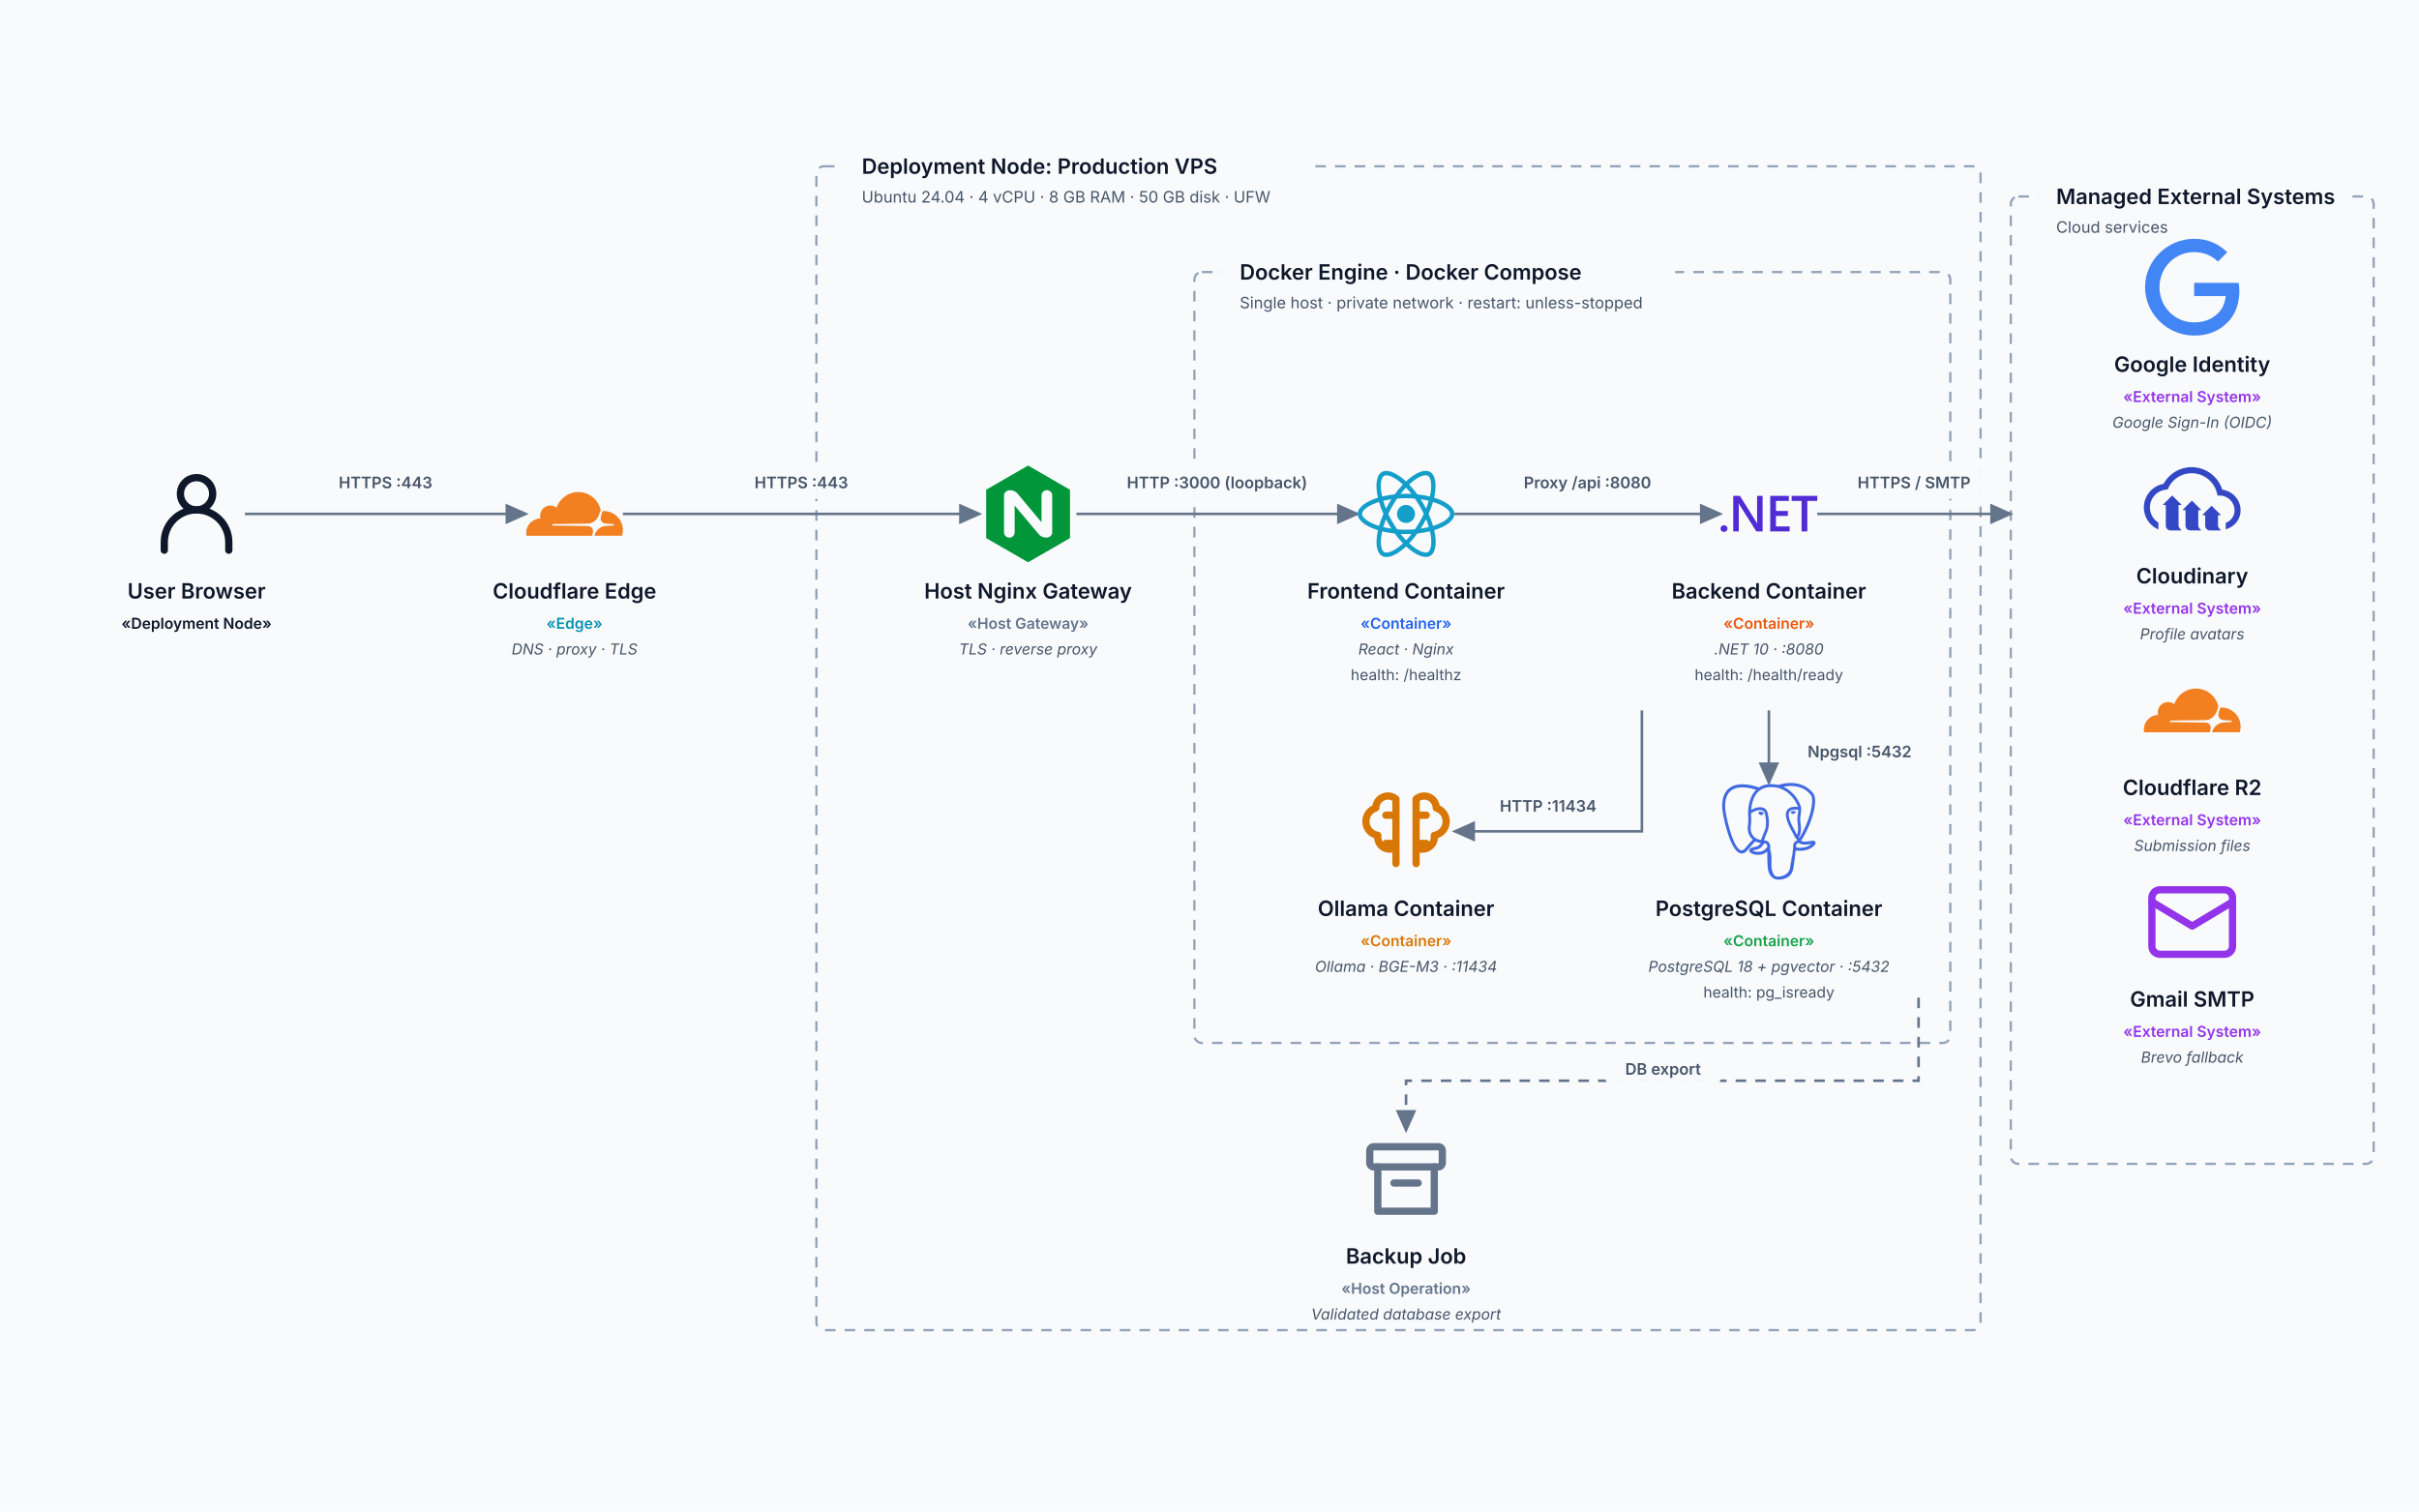
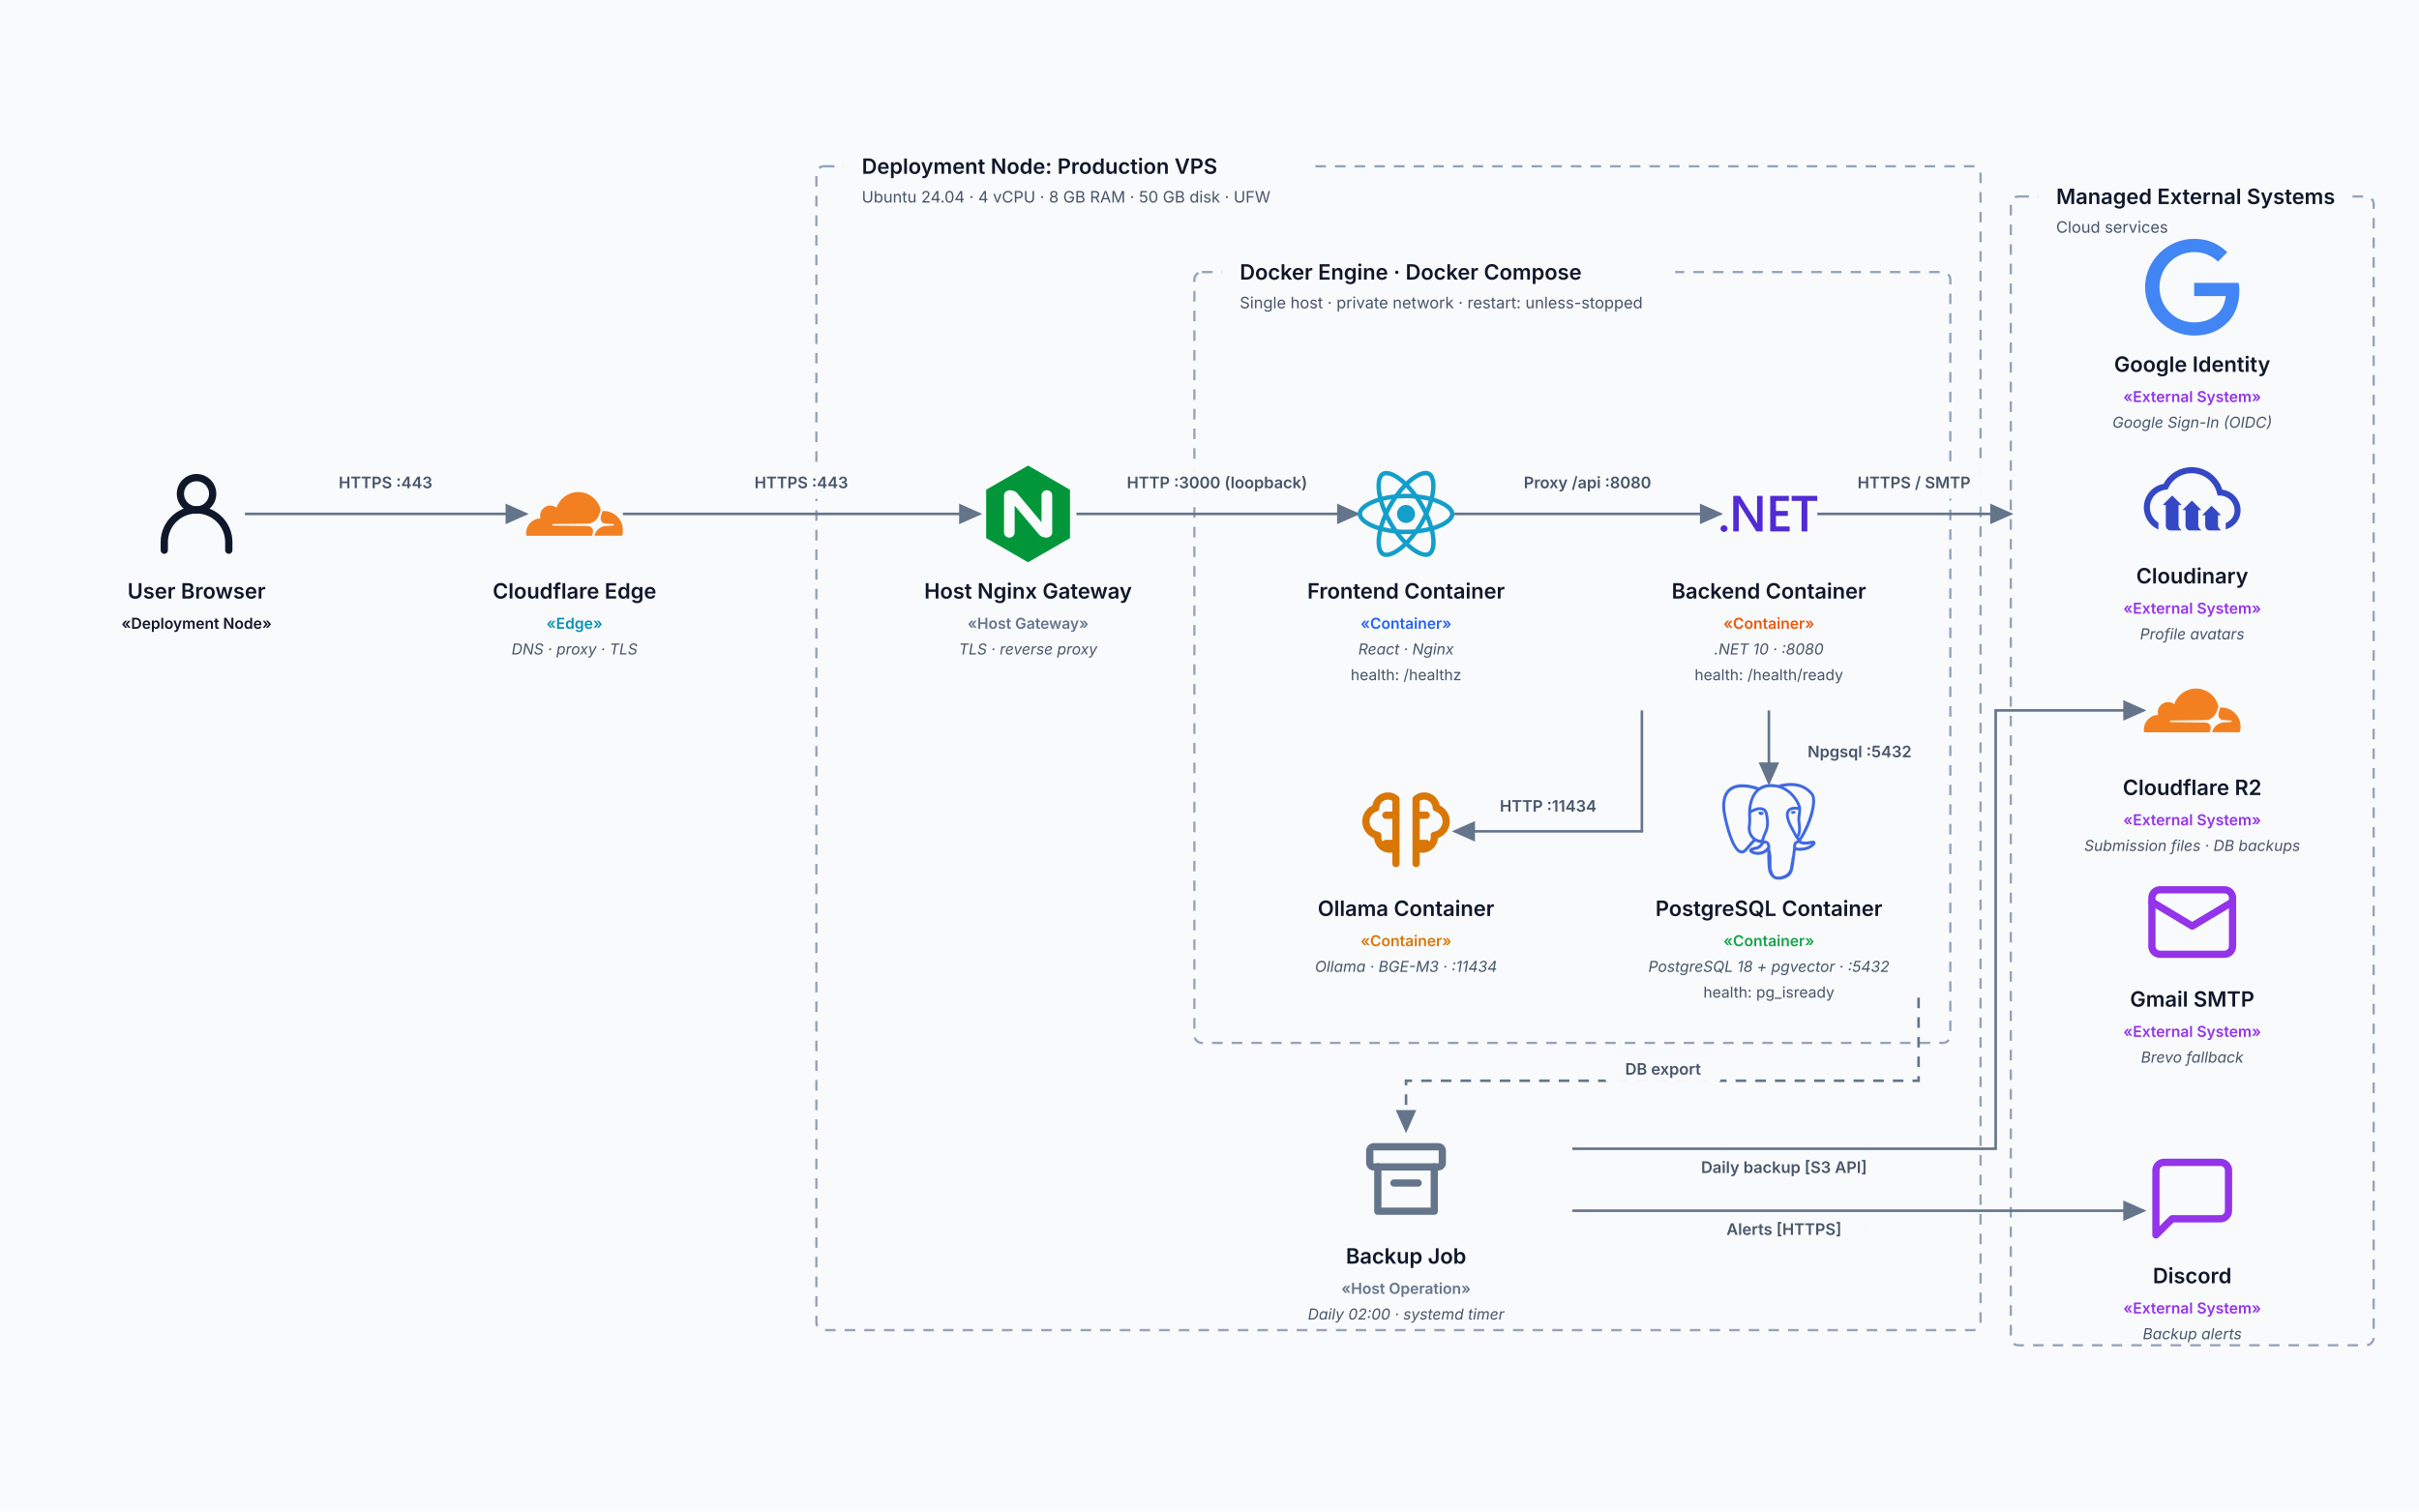
<svg xmlns="http://www.w3.org/2000/svg" width="1600" height="1000" viewBox="0 0 1600 1000" role="img" aria-labelledby="title desc">
  <defs>
    <marker id="arrow" markerWidth="9" markerHeight="8" refX="8" refY="4" orient="auto" markerUnits="strokeWidth">
      <path d="M0 0 L9 4 L0 8 Z" fill="#64748B" />
    </marker>
  </defs>
  <style>
    text { font-family: Inter, Segoe UI, Arial, sans-serif; }
    .diagram-title { font-size: 22px; font-weight: 700; fill: #0F172A; }
    .group-title { font-size: 14px; font-weight: 600; fill: #0F172A; }
    .group-subtitle { font-size: 10.5px; fill: #475569; }
    .node-title { font-size: 14px; font-weight: 600; fill: #0F172A; text-anchor: middle; }
    .node-meta { font-size: 10px; font-weight: 600; text-anchor: middle; }
    .node-tech { font-size: 10px; font-style: italic; fill: #475569; text-anchor: middle; }
    .node-caption { font-size: 10px; fill: #475569; text-anchor: middle; }
    .edge-label { font-size: 10.5px; font-weight: 600; fill: #475569; text-anchor: middle; }
  </style>
  <rect width="1600" height="1000" fill="#F8FAFC" />
  <g id="vps" class="diagram-group">
    <rect x="540" y="110" width="770" height="770" rx="5" fill="none" stroke="#94A3B8" stroke-width="1.5" stroke-dasharray="7 6" />
    <rect x="558" y="96" width="309" height="47" rx="7" fill="#F8FAFC" />
    <text x="570" y="115" class="group-title">Deployment Node: Production VPS</text>
    <text x="570" y="134" class="group-subtitle">Ubuntu 24.04 · 4 vCPU · 8 GB RAM · 50 GB disk · UFW</text>
  </g>
  <g id="docker" class="diagram-group">
    <rect x="790" y="180" width="500" height="510" rx="5" fill="none" stroke="#94A3B8" stroke-width="1.5" stroke-dasharray="7 6" />
    <rect x="808" y="166" width="300" height="47" rx="7" fill="#F8FAFC" />
    <text x="820" y="185" class="group-title">Docker Engine · Docker Compose</text>
    <text x="820" y="204" class="group-subtitle">Single host · private network · restart: unless-stopped</text>
  </g>
  <g id="managed" class="diagram-group">
-     <rect x="1330" y="130" width="240" height="640" rx="5" fill="none" stroke="#94A3B8" stroke-width="1.5" stroke-dasharray="7 6" />
+     <rect x="1330" y="130" width="240" height="760" rx="5" fill="none" stroke="#94A3B8" stroke-width="1.5" stroke-dasharray="7 6" />
    <rect x="1348" y="116" width="205" height="47" rx="7" fill="#F8FAFC" />
    <text x="1360" y="135" class="group-title">Managed External Systems</text>
    <text x="1360" y="154" class="group-subtitle">Cloud services</text>
  </g>
  <g id="d1" class="diagram-edge">
    <path d="M 162 340 L 348 340" fill="none" stroke="#64748B" stroke-width="1.7" marker-end="url(#arrow)" />
    <rect x="213.5" y="308" width="83" height="22" rx="5" fill="#F8FAFC" fill-opacity="0.97" />
    <text x="255" y="323" class="edge-label">HTTPS :443</text>
  </g>
  <g id="d2" class="diagram-edge">
    <path d="M 412 340 L 648 340" fill="none" stroke="#64748B" stroke-width="1.7" marker-end="url(#arrow)" />
    <rect x="488.5" y="308" width="83" height="22" rx="5" fill="#F8FAFC" fill-opacity="0.97" />
    <text x="530" y="323" class="edge-label">HTTPS :443</text>
  </g>
  <g id="d3" class="diagram-edge">
    <path d="M 712 340 L 898 340" fill="none" stroke="#64748B" stroke-width="1.7" marker-end="url(#arrow)" />
    <rect x="727.75" y="308" width="154.5" height="22" rx="5" fill="#F8FAFC" fill-opacity="0.97" />
    <text x="805" y="323" class="edge-label">HTTP :3000 (loopback)</text>
  </g>
  <g id="d4" class="diagram-edge">
    <path d="M 962 340 L 1138 340" fill="none" stroke="#64748B" stroke-width="1.7" marker-end="url(#arrow)" />
    <rect x="989" y="308" width="122" height="22" rx="5" fill="#F8FAFC" fill-opacity="0.97" />
    <text x="1050" y="323" class="edge-label">Proxy /api :8080</text>
  </g>
  <g id="d5" class="diagram-edge">
    <path d="M 1170 470 L 1170 518" fill="none" stroke="#64748B" stroke-width="1.7" marker-end="url(#arrow)" />
    <rect x="1182" y="486" width="96" height="22" rx="5" fill="#F8FAFC" fill-opacity="0.97" />
    <text x="1230" y="501" class="edge-label">Npgsql :5432</text>
  </g>
  <g id="d7" class="diagram-edge">
    <path d="M 1086 470 L 1086 550 L 962 550" fill="none" stroke="#64748B" stroke-width="1.7" marker-end="url(#arrow)" />
    <rect x="979.25" y="522" width="89.5" height="22" rx="5" fill="#F8FAFC" fill-opacity="0.97" />
    <text x="1024" y="537" class="edge-label">HTTP :11434</text>
  </g>
  <g id="d6" class="diagram-edge">
    <path d="M 1269 660 L 1269 715 L 930 715 L 930 748" fill="none" stroke="#64748B" stroke-width="1.7" stroke-dasharray="7 6" marker-end="url(#arrow)" />
    <rect x="1061.75" y="696" width="76.5" height="22" rx="5" fill="#F8FAFC" fill-opacity="0.97" />
    <text x="1100" y="711" class="edge-label">DB export</text>
  </g>
  <g id="d8" class="diagram-edge">
    <path d="M 1202 340 L 1330 340" fill="none" stroke="#64748B" stroke-width="1.7" marker-end="url(#arrow)" />
    <rect x="1218" y="308" width="96" height="22" rx="5" fill="#F8FAFC" fill-opacity="0.97" />
    <text x="1266" y="323" class="edge-label">HTTPS / SMTP</text>
+   </g>
+   <g id="d9" class="diagram-edge">
+     <path d="M 1040 760 L 1320 760 L 1320 470 L 1418 470" fill="none" stroke="#64748B" stroke-width="1.7" marker-end="url(#arrow)" />
+     <rect x="1102.75" y="761" width="154.5" height="22" rx="5" fill="#F8FAFC" fill-opacity="0.97" />
+     <text x="1180" y="776" class="edge-label">Daily backup [S3 API]</text>
+   </g>
+   <g id="d10" class="diagram-edge">
+     <path d="M 1040 801 L 1418 801" fill="none" stroke="#64748B" stroke-width="1.7" marker-end="url(#arrow)" />
+     <rect x="1125.5" y="802" width="109" height="22" rx="5" fill="#F8FAFC" fill-opacity="0.97" />
+     <text x="1180" y="817" class="edge-label">Alerts [HTTPS]</text>
  </g>
  <g id="browser" class="diagram-node">
    <g transform="translate(98 308) scale(2.666667)" aria-hidden="true">
      <g fill="none" stroke="#0F172A" stroke-width="1.8" stroke-linecap="round" stroke-linejoin="round">
        <circle cx="12" cy="7" r="4" />
        <path d="M4 21v-2a8 8 0 0 1 16 0v2" />
      </g>
    </g>
    <text x="130" y="396" class="node-title">User Browser</text>
    <text x="130" y="416" class="node-meta" fill="#0F172A">«Deployment Node»</text>
  </g>
  <g id="cloudflare" class="diagram-node">
    <g transform="translate(348 308) scale(2.666667)" aria-hidden="true">
      <path d="M16.509 16.845c.147-.507.091-.971-.155-1.315-.225-.316-.605-.499-1.062-.52l-8.659-.112a.156.156 0 0 1-.133-.071c-.028-.042-.035-.099-.021-.155.028-.084.112-.148.204-.156l8.736-.112c1.035-.049 2.16-.887 2.554-1.914l.499-1.301c.021-.056.029-.113.015-.168-.562-2.546-2.835-4.445-5.55-4.445-2.504 0-4.628 1.618-5.388 3.861-.493-.366-1.119-.562-1.794-.499-1.203.119-2.167 1.083-2.286 2.286-.028.31-.007.613.064.894C1.568 13.171 0 14.775 0 16.752c0 .175.014.351.035.527.014.083.084.147.169.147h15.981c.091 0 .176-.065.203-.155l.12-.427zm2.757-5.563c-.077 0-.161 0-.238.011-.057 0-.105.042-.127.098l-.338 1.174c-.147.507-.092.971.154 1.316.226.316.606.498 1.062.519l1.844.113c.056 0 .105.026.133.07.028.043.035.107.021.156-.028.084-.113.148-.204.155l-1.921.112c-1.041.049-2.158.887-2.553 1.914l-.141.358c-.028.071.021.142.099.142h6.598c.077 0 .147-.049.169-.126.112-.408.176-.837.176-1.28 0-2.603-2.125-4.727-4.734-4.727" fill="#F38020" />
    </g>
    <text x="380" y="396" class="node-title">Cloudflare Edge</text>
    <text x="380" y="416" class="node-meta" fill="#0891B2">«Edge»</text>
    <text x="380" y="433" class="node-tech">DNS · proxy · TLS</text>
  </g>
  <g id="host-nginx" class="diagram-node">
    <g transform="translate(648 308) scale(2.666667)" aria-hidden="true">
      <path d="M12 0L1.605 6v12L12 24l10.395-6V6L12 0zm6 16.59c0 .705-.646 1.29-1.529 1.29-.631 0-1.351-.255-1.801-.81l-6-7.141v6.66c0 .721-.57 1.29-1.274 1.29H7.32c-.721 0-1.29-.6-1.29-1.29V7.41c0-.705.63-1.29 1.5-1.29.646 0 1.38.255 1.83.81l5.97 7.141V7.41c0-.721.6-1.29 1.29-1.29h.075c.72 0 1.29.6 1.29 1.29v9.18H18z" fill="#009639" />
    </g>
    <text x="680" y="396" class="node-title">Host Nginx Gateway</text>
    <text x="680" y="416" class="node-meta" fill="#64748B">«Host Gateway»</text>
    <text x="680" y="433" class="node-tech">TLS · reverse proxy</text>
  </g>
  <g id="frontend-container" class="diagram-node">
    <g transform="translate(898 308) scale(2.666667)" aria-hidden="true">
      <path d="M14.23 12.004a2.236 2.236 0 0 1-2.235 2.236 2.236 2.236 0 0 1-2.236-2.236 2.236 2.236 0 0 1 2.235-2.236 2.236 2.236 0 0 1 2.236 2.236zm2.648-10.69c-1.346 0-3.107.96-4.888 2.622-1.78-1.653-3.542-2.602-4.887-2.602-.41 0-.783.093-1.106.278-1.375.793-1.683 3.264-.973 6.365C1.98 8.917 0 10.42 0 12.004c0 1.59 1.99 3.097 5.043 4.03-.704 3.113-.39 5.588.988 6.38.32.187.69.275 1.102.275 1.345 0 3.107-.96 4.888-2.624 1.78 1.654 3.542 2.603 4.887 2.603.41 0 .783-.09 1.106-.275 1.374-.792 1.683-3.263.973-6.365C22.02 15.096 24 13.59 24 12.004c0-1.59-1.99-3.097-5.043-4.032.704-3.11.39-5.587-.988-6.38-.318-.184-.688-.277-1.092-.278zm-.005 1.09v.006c.225 0 .406.044.558.127.666.382.955 1.835.73 3.704-.054.46-.142.945-.25 1.44-.96-.236-2.006-.417-3.107-.534-.66-.905-1.345-1.727-2.035-2.447 1.592-1.48 3.087-2.292 4.105-2.295zm-9.77.02c1.012 0 2.514.808 4.11 2.28-.686.72-1.37 1.537-2.02 2.442-1.107.117-2.154.298-3.113.538-.112-.49-.195-.964-.254-1.42-.23-1.868.054-3.32.714-3.707.19-.09.4-.127.563-.132zm4.882 3.05c.455.468.91.992 1.36 1.564-.44-.02-.89-.034-1.345-.034-.46 0-.915.01-1.36.034.44-.572.895-1.096 1.345-1.565zM12 8.1c.74 0 1.477.034 2.202.093.406.582.802 1.203 1.183 1.86.372.64.71 1.29 1.018 1.946-.308.655-.646 1.31-1.013 1.95-.38.66-.773 1.288-1.18 1.87-.728.063-1.466.098-2.21.098-.74 0-1.477-.035-2.202-.093-.406-.582-.802-1.204-1.183-1.86-.372-.64-.71-1.29-1.018-1.946.303-.657.646-1.313 1.013-1.954.38-.66.773-1.286 1.18-1.868.728-.064 1.466-.098 2.21-.098zm-3.635.254c-.24.377-.48.763-.704 1.16-.225.39-.435.782-.635 1.174-.265-.656-.49-1.31-.676-1.947.64-.15 1.315-.283 2.015-.386zm7.26 0c.695.103 1.365.23 2.006.387-.18.632-.405 1.282-.66 1.933-.2-.39-.41-.783-.64-1.174-.225-.392-.465-.774-.705-1.146zm3.063.675c.484.15.944.317 1.375.498 1.732.74 2.852 1.708 2.852 2.476-.005.768-1.125 1.74-2.857 2.475-.42.18-.88.342-1.355.493-.28-.958-.646-1.956-1.1-2.98.45-1.017.81-2.01 1.085-2.964zm-13.395.004c.278.96.645 1.957 1.1 2.98-.45 1.017-.812 2.01-1.086 2.964-.484-.15-.944-.318-1.37-.5-1.732-.737-2.852-1.706-2.852-2.474 0-.768 1.12-1.742 2.852-2.476.42-.18.88-.342 1.356-.494zm11.678 4.28c.265.657.49 1.312.676 1.948-.64.157-1.316.29-2.016.39.24-.375.48-.762.705-1.158.225-.39.435-.788.636-1.18zm-9.945.02c.2.392.41.783.64 1.175.23.39.465.772.705 1.143-.695-.102-1.365-.23-2.006-.386.18-.63.406-1.282.66-1.933zM17.92 16.32c.112.493.2.968.254 1.423.23 1.868-.054 3.32-.714 3.708-.147.09-.338.128-.563.128-1.012 0-2.514-.807-4.11-2.28.686-.72 1.37-1.536 2.02-2.44 1.107-.118 2.154-.3 3.113-.54zm-11.83.01c.96.234 2.006.415 3.107.532.66.905 1.345 1.727 2.035 2.446-1.595 1.483-3.092 2.295-4.11 2.295-.22-.005-.406-.05-.553-.132-.666-.38-.955-1.834-.73-3.703.054-.46.142-.944.25-1.438zm4.56.64c.44.02.89.034 1.345.034.46 0 .915-.01 1.36-.034-.44.572-.895 1.095-1.345 1.565-.455-.47-.91-.993-1.36-1.565z" fill="#149ECA" />
    </g>
    <text x="930" y="396" class="node-title">Frontend Container</text>
    <text x="930" y="416" class="node-meta" fill="#2563EB">«Container»</text>
    <text x="930" y="433" class="node-tech">React · Nginx</text>
    <text x="930" y="450" class="node-caption">health: /healthz</text>
  </g>
  <g id="backend-container" class="diagram-node">
    <g transform="translate(1138 308) scale(2.666667)" aria-hidden="true">
      <path d="M24 8.77h-2.468v7.565h-1.425V8.77h-2.462V7.53H24zm-6.852 7.565h-4.821V7.53h4.63v1.24h-3.205v2.494h2.953v1.234h-2.953v2.604h3.396zm-6.708 0H8.882L4.78 9.863a2.896 2.896 0 0 1-.258-.51h-.036c.032.189.048.592.048 1.21v5.772H3.157V7.53h1.659l3.965 6.32c.167.261.275.442.323.54h.024c-.04-.233-.06-.629-.06-1.185V7.529h1.372zm-8.703-.693a.868.829 0 0 1-.869.829.868.829 0 0 1-.868-.83.868.829 0 0 1 .868-.828.868.829 0 0 1 .869.829Z" fill="#512BD4" />
    </g>
    <text x="1170" y="396" class="node-title">Backend Container</text>
    <text x="1170" y="416" class="node-meta" fill="#EA580C">«Container»</text>
    <text x="1170" y="433" class="node-tech">.NET 10 · :8080</text>
    <text x="1170" y="450" class="node-caption">health: /health/ready</text>
  </g>
  <g id="postgres-container" class="diagram-node">
    <g transform="translate(1138 518) scale(2.666667)" aria-hidden="true">
      <path d="M23.559 14.723a.527.527 0 0 0-.056-.119c-.139-.263-.477-.342-1.007-.232-1.653.341-2.293.131-2.526-.019 1.342-2.048 2.445-4.522 3.041-6.83.271-1.051.798-3.524.122-4.732a1.564 1.564 0 0 0-.151-.235C21.693.909 19.801.025 17.51.001c-1.495-.016-2.771.346-3.116.479a9.449 9.449 0 0 0-.516-.082 8.044 8.044 0 0 0-1.311-.128c-1.182-.018-2.204.264-3.05.841-.857-.321-4.789-1.645-7.222.079C.936 2.153.309 3.873.43 6.304c.041.818.507 3.334 1.242 5.744.46 1.506.939 2.702 1.433 3.582.553.994 1.126 1.593 1.714 1.79.447.149 1.133.144 1.858-.728.801-.964 1.59-1.826 1.945-2.207.435.235.906.362 1.39.377a.057.057 0 0 0 0.0.004 11.031 11.031 0 0 0-.247.305c-.339.43-.409.52-1.5.744-.31.064-1.134.234-1.146.811-.003.122.033.231.092.327.227.423.922.61 1.015.633 1.335.334 2.504.092 3.371-.679-.017 2.231.077 4.417.345 5.087.221.553.762 1.905 2.469 1.904.251 0 .526-.029.83-.094 1.782-.382 2.556-1.17 2.855-2.906.15-.871.402-2.875.539-4.101.017-.07.036-.121.057-.136.001-.001.07-.047.427.031a.367.367 0 0 0 .044.007l.254.022.015.001c.847.038 1.911-.143 2.531-.431.644-.299 1.806-1.032 1.595-1.67zM2.371 11.877c-.744-2.436-1.178-4.885-1.212-5.572-.109-2.171.417-3.683 1.562-4.493 1.837-1.299 4.84-.541 6.108-.13-.003.003-.007.006-.01.009-2.024 2.044-1.976 5.536-1.971 5.75-0.0.082.007.199.016.359.035.587.1 1.68-.073 2.918-.161 1.15.194 2.276.973 3.089.081.084.165.163.252.237-.347.371-1.1 1.193-1.903 2.158-.568.682-.96.552-1.089.509-.392-.131-.813-.587-1.238-1.322-.48-.839-.964-2.032-1.415-3.513zm6.007 5.087c-.171-.043-.327-.113-.432-.177.089-.039.237-.09.483-.141 1.283-.264 1.482-.451 1.914-1.0.099-.126.212-.269.367-.443a.355.355 0 0 0 .074-.13c.171-.151.272-.11.437-.042.156.065.308.26.369.475.029.102.062.294-.045.444-.904 1.266-2.222 1.249-3.168 1.013zm2.094-3.988-.052.141c-.133.357-.257.688-.333 1.003-.667-.002-1.317-.287-1.81-.802-.628-.655-.913-1.566-.782-2.5.183-1.308.115-2.447.079-3.059-.005-.086-.009-.161-.012-.22.296-.262 1.666-.996 2.643-.772.446.102.718.406.831.928.585 2.704.077 3.831-.33 4.736-.084.187-.163.363-.231.545zm7.364 4.572c-.017.177-.036.376-.062.596l-.146.438a.355.355 0 0 0-.018.108c-.006.475-.054.649-.115.869-.063.229-.135.489-.179 1.058-.11 1.414-.878 2.227-2.417 2.557-1.516.325-1.784-.497-2.021-1.222a6.582 6.582 0 0 0-.077-.227c-.215-.586-.191-1.412-.157-2.555.017-.561-.025-1.901-.33-2.646.004-.293.011-.591.019-.892a.353.353 0 0 0-.015-.113 1.493 1.493 0 0 0-.044-.208c-.123-.428-.421-.787-.78-.935-.142-.059-.404-.167-.718-.087.067-.276.183-.588.309-.925l.053-.142c.059-.16.134-.326.213-.501.426-.948 1.011-2.245.377-5.177-.237-1.098-1.03-1.634-2.232-1.51-.721.075-1.38.365-1.709.532a5.672 5.672 0 0 0-.196.104c.092-1.106.439-3.174 1.736-4.482a4.031 4.031 0 0 1 .303-.276.353.353 0 0 0 .145-.064c.752-.571 1.694-.851 2.802-.833.409.007.802.034 1.174.081 1.939.354 3.244 1.447 4.036 2.383.814.962 1.255 1.931 1.431 2.454-1.323-.135-2.223.127-2.68.779-.993 1.419.543 4.173 1.281 5.496.135.243.252.452.289.541.24.583.551.971.779 1.255.07.087.137.171.189.245-.401.116-1.121.383-1.055 1.717-.012.156-.042.447-.083.815-.046.208-.07.46-.099.766zm.89-1.621c-.041-.832.269-.918.597-1.01a2.857 2.857 0 0 0 .135-.041 1.202 1.202 0 0 0 .134.103c.57.377 1.582.421 3.007.134-.202.177-.519.399-.953.601-.41.19-1.096.333-1.747.364-.72.034-1.086-.081-1.172-.151zm.57-9.271c-.006.351-.054.669-.105 1.002-.055.358-.112.727-.126 1.176-.014.437.04.891.093 1.33.107.887.216 1.8-.207 2.701a3.527 3.527 0 0 1-.188-.386c-.053-.128-.167-.333-.325-.616-.616-1.104-2.057-3.69-1.319-4.745.38-.543 1.341-.566 2.178-.463zm.228 7.014a12.376 12.376 0 0 0-.085-.107l-.035-.044c.726-1.2.584-2.386.458-3.438-.052-.432-.101-.84-.088-1.223.013-.406.067-.754.118-1.091.064-.415.129-.844.111-1.351.013-.053.019-.116.012-.19-.046-.485-.6-1.938-1.729-3.253-.608-.707-1.49-1.497-2.689-2.039.525-.107 1.233-.203 2.024-.186 2.051.046 3.675.814 4.824 2.282a.908.908 0 0 1 .067.1c.723 1.356-.276 6.275-2.987 10.54zm-8.817-6.116c-.025.179-.309.422-.621.422a.582.582 0 0 1-.081-.006c-.187-.026-.377-.144-.506-.316-.046-.06-.12-.178-.105-.284.005-.04.026-.099.092-.149.118-.089.352-.123.61-.087.316.044.643.194.611.419zm7.931-.411c.011.079-.049.201-.153.31-.068.072-.212.196-.408.223a.546.546 0 0 1-.075.005c-.293 0-.541-.234-.561-.372-.024-.176.264-.311.561-.352.297-.041.611.009.636.185z" fill="#4169E1" />
    </g>
    <text x="1170" y="606" class="node-title">PostgreSQL Container</text>
    <text x="1170" y="626" class="node-meta" fill="#16A34A">«Container»</text>
    <text x="1170" y="643" class="node-tech">PostgreSQL 18 + pgvector · :5432</text>
    <text x="1170" y="660" class="node-caption">health: pg_isready</text>
  </g>
  <g id="ollama-container" class="diagram-node">
    <g transform="translate(898 518) scale(2.666667)" aria-hidden="true">
      <g fill="none" stroke="#D97706" stroke-width="1.8" stroke-linecap="round" stroke-linejoin="round">
        <path d="M9.5 4a3 3 0 0 0-5 2.2A3.5 3.5 0 0 0 5 13a3 3 0 0 0 4.5 3M14.5 4a3 3 0 0 1 5 2.2A3.5 3.5 0 0 1 19 13a3 3 0 0 1-4.5 3M9.5 4v16M14.5 4v16M7 8h2.5M14.5 8H17M7 15h2.5M14.5 15H17" />
      </g>
    </g>
    <text x="930" y="606" class="node-title">Ollama Container</text>
    <text x="930" y="626" class="node-meta" fill="#D97706">«Container»</text>
    <text x="930" y="643" class="node-tech">Ollama · BGE-M3 · :11434</text>
  </g>
  <g id="backup-job" class="diagram-node">
    <g transform="translate(898 748) scale(2.666667)" aria-hidden="true">
      <g fill="none" stroke="#64748B" stroke-width="1.8" stroke-linecap="round" stroke-linejoin="round">
        <rect x="3" y="4" width="18" height="5" rx="1" />
        <path d="M5 9v11h14V9M9 13h6" />
      </g>
    </g>
    <text x="930" y="836" class="node-title">Backup Job</text>
    <text x="930" y="856" class="node-meta" fill="#64748B">«Host Operation»</text>
-     <text x="930" y="873" class="node-tech">Validated database export</text>
+     <text x="930" y="873" class="node-tech">Daily 02:00 · systemd timer</text>
  </g>
  <g id="google-managed" class="diagram-node">
    <g transform="translate(1418 158) scale(2.666667)" aria-hidden="true">
      <path d="M12.48 10.92v3.28h7.84c-.24 1.84-.853 3.187-1.787 4.133-1.147 1.147-2.933 2.4-6.053 2.4-4.827 0-8.6-3.893-8.6-8.72s3.773-8.72 8.6-8.72c2.6 0 4.507 1.027 5.907 2.347l2.307-2.307C18.747 1.44 16.133 0 12.48 0 5.867 0 .307 5.387.307 12s5.56 12 12.173 12c3.573 0 6.267-1.173 8.373-3.36 2.16-2.16 2.84-5.213 2.84-7.667 0-.76-.053-1.467-.173-2.053H12.48z" fill="#4285F4" />
    </g>
    <text x="1450" y="246" class="node-title">Google Identity</text>
    <text x="1450" y="266" class="node-meta" fill="#9333EA">«External System»</text>
    <text x="1450" y="283" class="node-tech">Google Sign-In (OIDC)</text>
  </g>
  <g id="cloudinary-managed" class="diagram-node">
    <g transform="translate(1418 298) scale(2.666667)" aria-hidden="true">
      <path d="M24 14.86c0 2.173-1.376 3.974-3.59 4.7l-.1.032V17.989c1.378-.581 2.187-1.728 2.187-3.129-.007-2-1.609-3.629-3.608-3.67h-.596l-.143-.569c-.703-2.9-3.289-4.949-6.272-4.97a6.391 6.391 0 0 0-5.811 3.664l-.183.376-.417.044a4.431 4.431 0 0 0-3.305 2.088c-1.28 2.086-.627 4.814 1.458 6.095v1.69h-.01l-.149-.068a5.94 5.94 0 0 1-3.366-4.349c-.579-3.229 1.57-6.316 4.799-6.895a7.877 7.877 0 0 1 6.984-4.149c3.472.025 6.535 2.28 7.59 5.588 2.579.337 4.514 2.525 4.533 5.125zm-15.318-1.322h.565a.066.066 0 0 0 .046-.111L7.084 11.216l-.001-.001a.066.066 0 0 0-.093.001L4.78 13.427a.066.066 0 0 0 .048.111h.557a.066.066 0 0 1 .066.066v5.057c0 .659.534 1.193 1.193 1.193H9.247a.066.066 0 0 0 .046-.111l-.33-.33a1.193 1.193 0 0 1-.348-.839v-4.97a.068.068 0 0 1 .068-.066zm9.769 2.547h.567a.066.066 0 0 0 .046-.113l-2.211-2.209-.002-.002a.064.064 0 0 0-.09.002L14.551 15.971a.066.066 0 0 0 .046.113h.557a.066.066 0 0 1 .066.066v2.511c0 .659.534 1.193 1.193 1.193h2.606a.066.066 0 0 0 .046-.111l-.33-.33a1.193 1.193 0 0 1-.348-.839V16.15a.066.066 0 0 1 .066-.066zm-4.884-1.274h.565a.066.066 0 0 0 .048-.111l-2.211-2.203-.001-.001a.066.066 0 0 0-.093.001l-2.209 2.207a.066.066 0 0 0 .046.111h.563a.068.068 0 0 1 .066.068v3.779c0 .659.534 1.193 1.193 1.193h2.598a.066.066 0 0 0 .048-.111l-.332-.33a1.193 1.193 0 0 1-.346-.839v-3.696c0-.037.029-.067.066-.068z" fill="#3448C5" />
    </g>
    <text x="1450" y="386" class="node-title">Cloudinary</text>
    <text x="1450" y="406" class="node-meta" fill="#9333EA">«External System»</text>
    <text x="1450" y="423" class="node-tech">Profile avatars</text>
  </g>
  <g id="r2-managed" class="diagram-node">
    <g transform="translate(1418 438) scale(2.666667)" aria-hidden="true">
      <path d="M16.509 16.845c.147-.507.091-.971-.155-1.315-.225-.316-.605-.499-1.062-.52l-8.659-.112a.156.156 0 0 1-.133-.071c-.028-.042-.035-.099-.021-.155.028-.084.112-.148.204-.156l8.736-.112c1.035-.049 2.16-.887 2.554-1.914l.499-1.301c.021-.056.029-.113.015-.168-.562-2.546-2.835-4.445-5.55-4.445-2.504 0-4.628 1.618-5.388 3.861-.493-.366-1.119-.562-1.794-.499-1.203.119-2.167 1.083-2.286 2.286-.028.31-.007.613.064.894C1.568 13.171 0 14.775 0 16.752c0 .175.014.351.035.527.014.083.084.147.169.147h15.981c.091 0 .176-.065.203-.155l.12-.427zm2.757-5.563c-.077 0-.161 0-.238.011-.057 0-.105.042-.127.098l-.338 1.174c-.147.507-.092.971.154 1.316.226.316.606.498 1.062.519l1.844.113c.056 0 .105.026.133.07.028.043.035.107.021.156-.028.084-.113.148-.204.155l-1.921.112c-1.041.049-2.158.887-2.553 1.914l-.141.358c-.028.071.021.142.099.142h6.598c.077 0 .147-.049.169-.126.112-.408.176-.837.176-1.28 0-2.603-2.125-4.727-4.734-4.727" fill="#F38020" />
    </g>
    <text x="1450" y="526" class="node-title">Cloudflare R2</text>
    <text x="1450" y="546" class="node-meta" fill="#9333EA">«External System»</text>
-     <text x="1450" y="563" class="node-tech">Submission files</text>
+     <text x="1450" y="563" class="node-tech">Submission files · DB backups</text>
  </g>
  <g id="smtp-managed" class="diagram-node">
    <g transform="translate(1418 578) scale(2.666667)" aria-hidden="true">
      <g fill="none" stroke="#9333EA" stroke-width="1.8" stroke-linecap="round" stroke-linejoin="round">
        <rect x="2" y="4" width="20" height="16" rx="2" />
        <path d="m22 7-10 6L2 7" />
      </g>
    </g>
    <text x="1450" y="666" class="node-title">Gmail SMTP</text>
    <text x="1450" y="686" class="node-meta" fill="#9333EA">«External System»</text>
    <text x="1450" y="703" class="node-tech">Brevo fallback</text>
  </g>
+   <g id="discord-managed" class="diagram-node">
+     <g transform="translate(1418 761) scale(2.666667)" aria-hidden="true">
+       <g fill="none" stroke="#9333EA" stroke-width="1.8" stroke-linecap="round" stroke-linejoin="round">
+         <path d="M21 15a2 2 0 0 1-2 2H7l-4 4V5a2 2 0 0 1 2-2h14a2 2 0 0 1 2 2z" />
+       </g>
+     </g>
+     <text x="1450" y="849" class="node-title">Discord</text>
+     <text x="1450" y="869" class="node-meta" fill="#9333EA">«External System»</text>
+     <text x="1450" y="886" class="node-tech">Backup alerts</text>
+   </g>
</svg>
